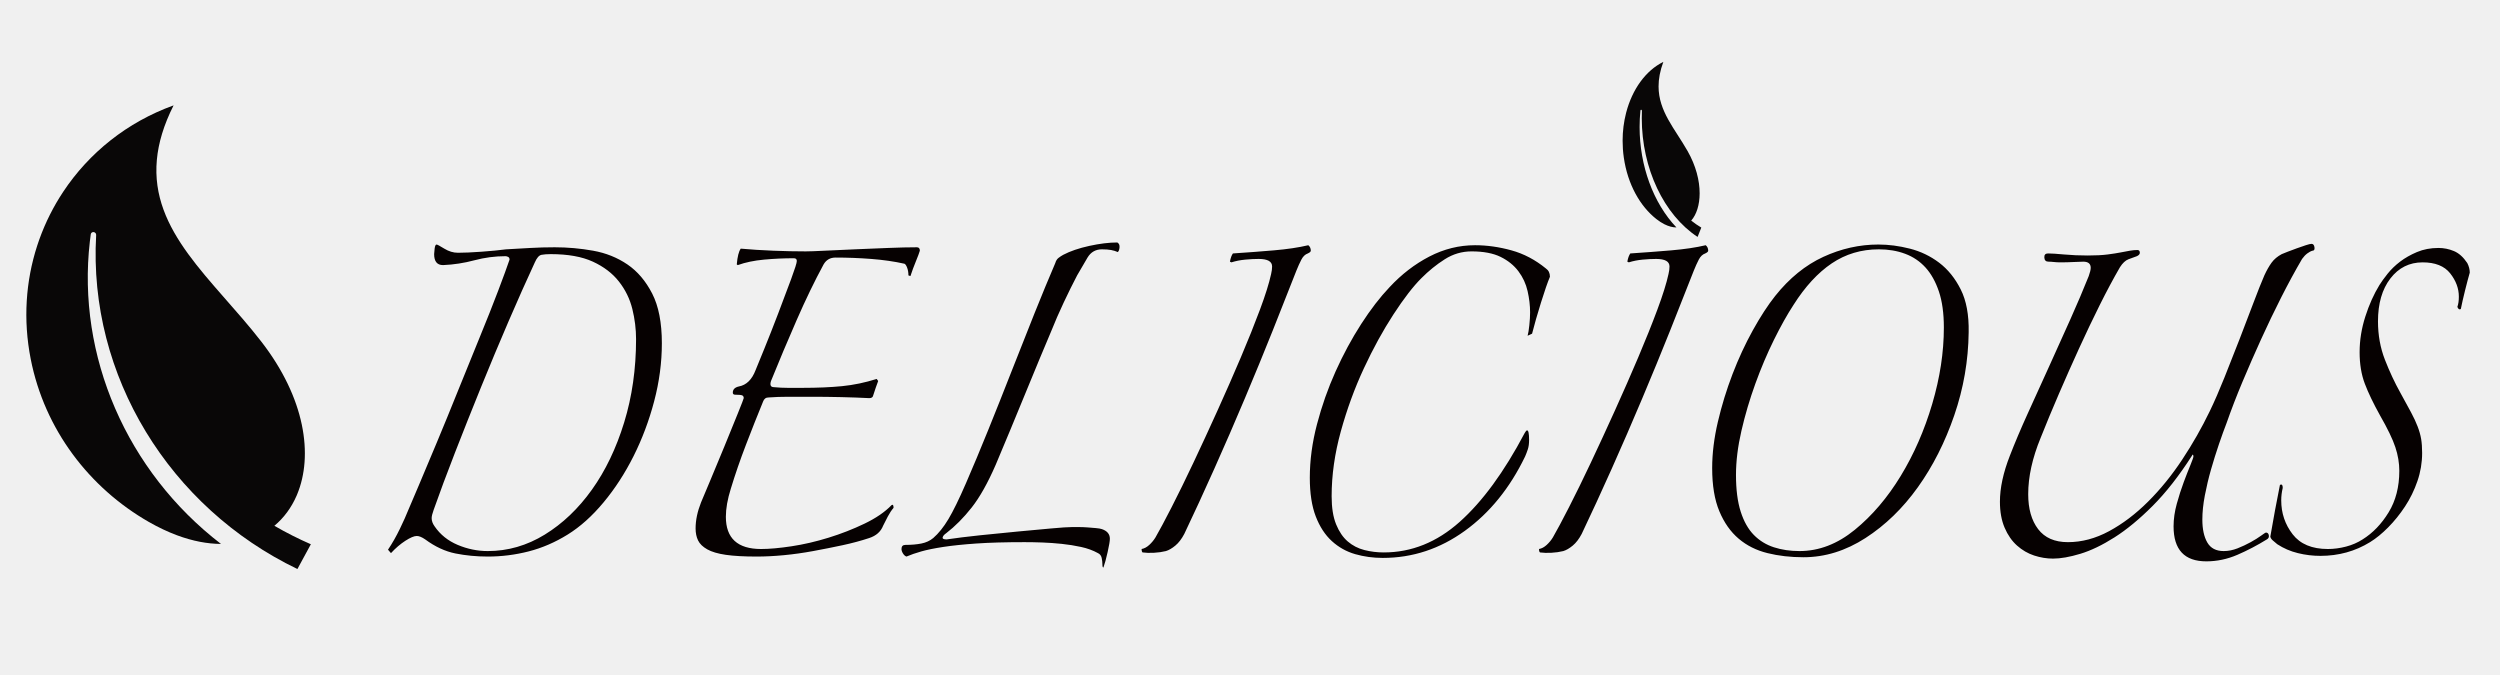
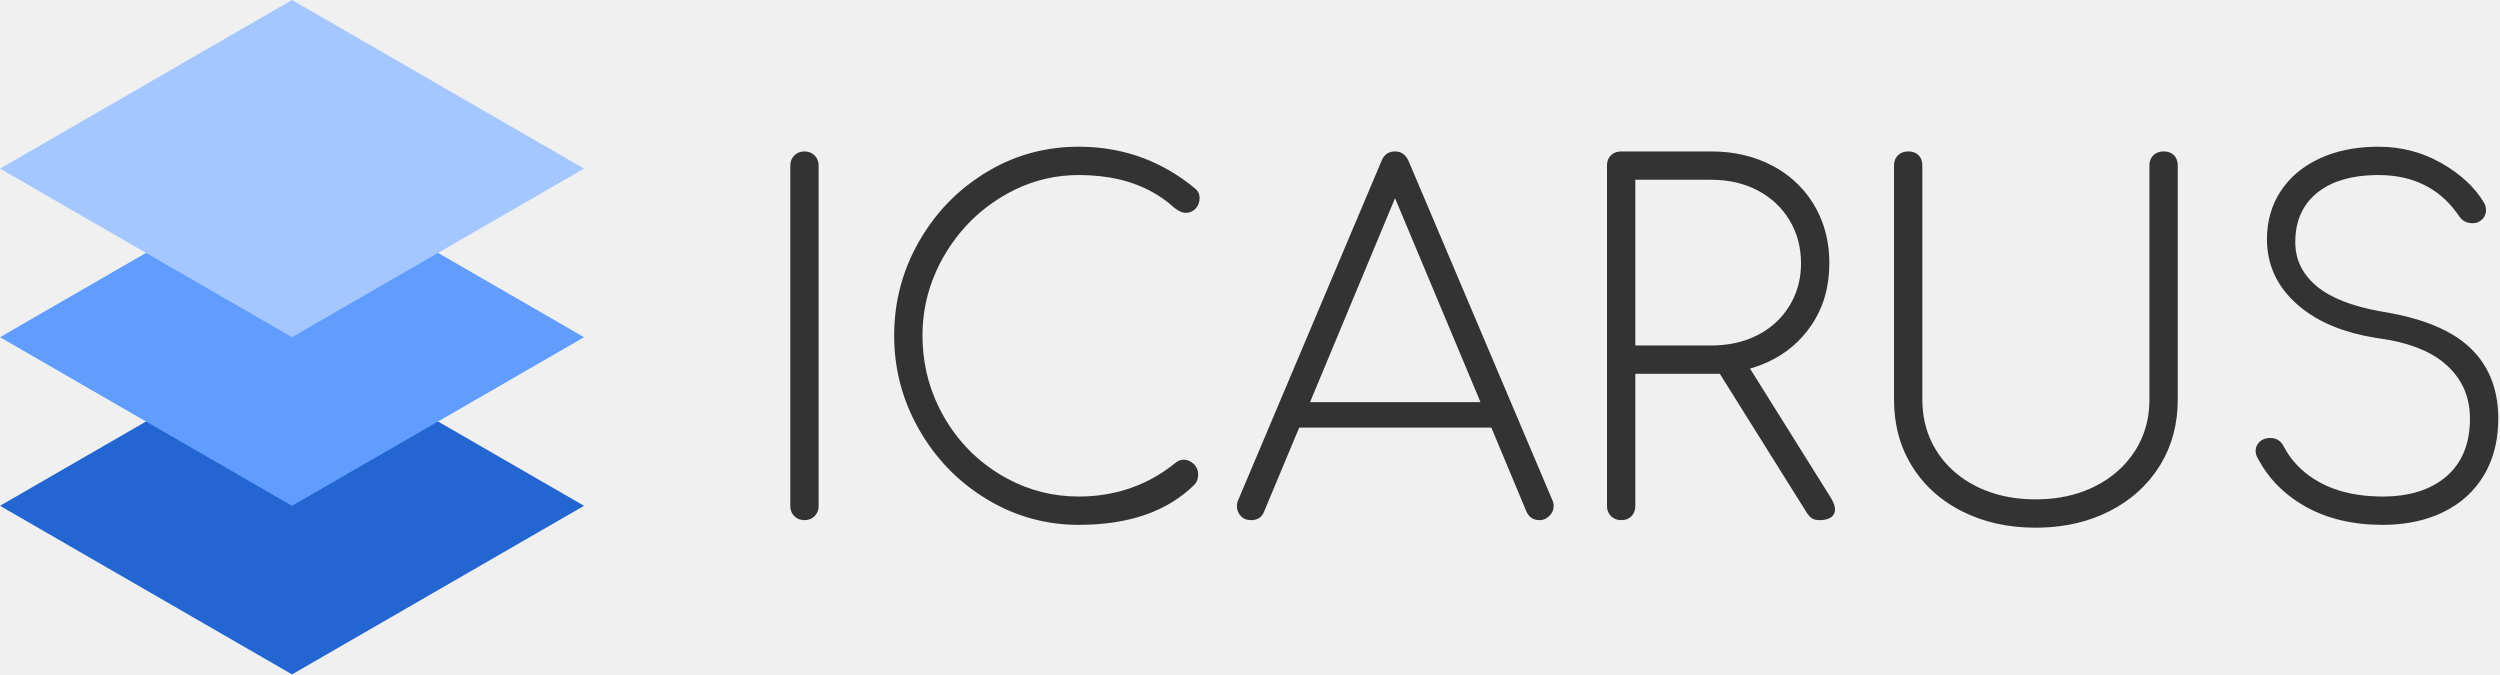
- <svg xmlns="http://www.w3.org/2000/svg" xmlns:xlink="http://www.w3.org/1999/xlink" width="949px" height="256px" viewBox="0 0 949 256" version="1.1">
-   <defs>
-     <path d="M13.957,32.857 C10.266,38.433 7.24,44.452 4.96,50.799 L4.96,50.799 L4.809,51.223 L4.723,51.467 C4.506,52.089 4.295,52.712 4.093,53.34 L4.093,53.34 C-0.218,66.666 -1.278,81.323 1.654,96.265 L1.654,96.265 C6.931,123.13 23.968,145.215 46.453,158.104 L46.453,158.104 C50.097,160.192 53.639,161.859 57.062,163.142 L57.062,163.142 L57.189,163.191 C63.164,165.415 68.763,166.453 73.881,166.475 L73.881,166.475 C38.096,138.945 19.124,95.085 24.103,51.714 L24.103,51.714 C24.208,50.785 24.326,49.857 24.455,48.931 L24.455,48.931 C24.524,48.404 25.003,48.036 25.551,48.096 L25.551,48.096 C26.106,48.157 26.529,48.649 26.503,49.196 L26.503,49.196 C23.434,102.599 54.391,152.656 102.899,176 L102.899,176 L107.71,167.135 L108,166.602 C103.247,164.524 98.631,162.187 94.151,159.591 L94.151,159.591 C94.151,159.589 94.151,159.589 94.153,159.589 L94.153,159.589 C97.753,156.591 100.607,152.719 102.581,148.179 L102.581,148.179 C102.603,148.125 102.626,148.073 102.648,148.021 L102.648,148.021 C102.674,147.96 102.701,147.898 102.725,147.837 L102.725,147.837 C102.733,147.821 102.741,147.803 102.747,147.786 L102.747,147.786 C102.757,147.765 102.765,147.744 102.774,147.723 L102.774,147.723 C108.963,132.9 105.899,111.178 89.14,89.603 L89.14,89.603 C70.761,65.942 47.006,47.964 49.545,20.616 L49.545,20.616 C50.13,14.304 52.117,7.495 55.893,0 L55.893,0 C38.259,6.355 23.765,18.04 13.957,32.857 L13.957,32.857 Z" id="path-1" />
-     <path d="M266.49,1.345 C262.535,2.213 259.239,3.34 256.603,4.727 L256.603,4.727 C255.974,5.076 255.377,5.466 254.812,5.9 L254.812,5.9 C254.248,6.334 253.84,6.986 253.589,7.852 L253.589,7.852 C251.203,13.408 248.567,19.783 245.678,26.986 L245.678,26.986 C242.79,34.188 239.872,41.563 236.921,49.113 L236.921,49.113 C233.971,56.662 231.02,64.08 228.069,71.37 L228.069,71.37 C225.12,78.657 222.325,85.339 219.689,91.414 L219.689,91.414 C217.052,97.489 214.824,102.044 213.003,105.08 L213.003,105.08 C211.182,108.117 209.269,110.501 207.259,112.238 L207.259,112.238 C206.004,113.279 204.496,113.973 202.739,114.322 L202.739,114.322 C200.982,114.669 198.972,114.843 196.712,114.843 L196.712,114.843 C195.708,114.843 195.207,115.363 195.207,116.404 L195.207,116.404 C195.207,116.925 195.393,117.488 195.771,118.096 L195.771,118.096 C196.148,118.703 196.587,119.094 197.089,119.269 L197.089,119.269 C198.721,118.573 200.605,117.922 202.739,117.315 L202.739,117.315 C204.874,116.708 207.636,116.144 211.026,115.623 L211.026,115.623 C214.416,115.101 218.589,114.669 223.549,114.322 L223.549,114.322 C228.508,113.973 234.63,113.801 241.912,113.801 L241.912,113.801 C244.046,113.801 246.306,113.843 248.692,113.93 L248.692,113.93 C251.077,114.018 253.526,114.192 256.037,114.452 L256.037,114.452 C258.548,114.712 260.996,115.101 263.382,115.623 L263.382,115.623 C265.766,116.144 267.902,116.925 269.785,117.964 L269.785,117.964 C270.537,118.313 271.008,118.92 271.197,119.786 L271.197,119.786 C271.385,120.655 271.481,121.523 271.481,122.392 L271.481,122.392 C271.481,123.086 271.606,123.433 271.855,123.433 L271.855,123.433 C272.36,122.043 272.893,120.091 273.458,117.577 L273.458,117.577 C274.023,115.059 274.305,113.366 274.305,112.5 L274.305,112.5 C274.305,110.765 273.301,109.548 271.291,108.856 L271.291,108.856 C270.789,108.681 270.036,108.551 269.032,108.464 L269.032,108.464 C268.027,108.379 266.961,108.292 265.829,108.204 L265.829,108.204 C264.7,108.117 263.57,108.074 262.439,108.074 L262.439,108.074 L259.991,108.074 C258.485,108.074 255.848,108.247 252.081,108.594 L252.081,108.594 L239.369,109.765 C234.661,110.201 229.858,110.678 224.962,111.199 L224.962,111.199 C220.066,111.719 215.859,112.238 212.344,112.76 L212.344,112.76 C211.214,112.76 210.712,112.5 210.837,111.978 L210.837,111.978 C210.963,111.457 211.402,110.936 212.156,110.418 L212.156,110.418 C215.545,107.813 218.778,104.558 221.854,100.654 L221.854,100.654 C224.929,96.75 227.974,91.328 230.988,84.385 L230.988,84.385 C232.746,80.221 234.598,75.796 236.544,71.109 L236.544,71.109 C238.491,66.424 240.405,61.781 242.288,57.181 L242.288,57.181 C244.172,52.583 245.961,48.245 247.655,44.167 L247.655,44.167 C249.351,40.088 250.826,36.574 252.081,33.624 L252.081,33.624 C253.463,30.154 255.032,26.552 256.789,22.821 L256.789,22.821 C258.548,19.089 260.243,15.664 261.876,12.539 L261.876,12.539 C263.256,10.108 264.574,7.852 265.829,5.77 L265.829,5.77 C267.086,3.688 268.906,2.646 271.291,2.646 L271.291,2.646 C272.673,2.646 273.834,2.735 274.776,2.905 L274.776,2.905 C275.717,3.08 276.564,3.34 277.318,3.688 L277.318,3.688 C277.695,3.34 277.915,2.735 277.978,1.866 L277.978,1.866 C278.04,0.998 277.758,0.391 277.13,0.044 L277.13,0.044 C273.991,0.044 270.444,0.478 266.49,1.345 L266.49,1.345 Z M728.278,1.085 C727.211,1.432 726.08,1.822 724.887,2.256 L724.887,2.256 C723.695,2.688 722.532,3.122 721.403,3.557 L721.403,3.557 C720.273,3.991 719.52,4.295 719.144,4.468 L719.144,4.468 C717.512,5.336 716.223,6.422 715.282,7.722 L715.282,7.722 C714.341,9.023 713.432,10.63 712.551,12.539 L712.551,12.539 C711.422,15.143 710.041,18.612 708.409,22.951 L708.409,22.951 C706.776,27.289 705.019,31.889 703.136,36.748 L703.136,36.748 C701.252,41.608 699.338,46.466 697.39,51.325 L697.39,51.325 C695.445,56.185 693.594,60.436 691.835,64.08 L691.835,64.08 C688.821,70.328 685.338,76.447 681.382,82.433 L681.382,82.433 C677.428,88.421 673.096,93.755 668.388,98.442 L668.388,98.442 C663.679,103.128 658.751,106.859 653.604,109.635 L653.604,109.635 C648.456,112.413 643.246,113.801 637.973,113.801 L637.973,113.801 C632.951,113.801 629.184,112.153 626.673,108.856 L626.673,108.856 C624.161,105.557 622.906,101.133 622.906,95.579 L622.906,95.579 C622.906,88.985 624.475,81.869 627.615,74.232 L627.615,74.232 C629.749,68.852 632.072,63.256 634.583,57.443 L634.583,57.443 C637.094,51.629 639.636,45.903 642.211,40.261 L642.211,40.261 C644.785,34.622 647.39,29.155 650.027,23.862 L650.027,23.862 C652.662,18.57 655.235,13.753 657.747,9.415 L657.747,9.415 C658.751,7.852 659.82,6.856 660.949,6.422 L660.949,6.422 C662.079,5.987 663.148,5.596 664.152,5.249 L664.152,5.249 C664.903,4.902 665.281,4.468 665.281,3.948 L665.281,3.948 C665.281,3.254 664.967,2.905 664.338,2.905 L664.338,2.905 C663.46,2.905 662.519,2.993 661.514,3.167 L661.514,3.167 C660.51,3.34 659.349,3.557 658.03,3.818 L658.03,3.818 C656.712,4.078 655.049,4.34 653.039,4.599 L653.039,4.599 C651.03,4.859 648.519,4.989 645.507,4.989 L645.507,4.989 C642.367,4.989 639.385,4.859 636.56,4.599 L636.56,4.599 C633.735,4.34 631.695,4.208 630.439,4.208 L630.439,4.208 C629.435,4.208 628.964,4.727 629.027,5.77 L629.027,5.77 C629.089,6.811 629.623,7.331 630.627,7.331 L630.627,7.331 C631.256,7.331 631.947,7.375 632.7,7.463 L632.7,7.463 C633.452,7.548 634.269,7.592 635.147,7.592 L635.147,7.592 C636.906,7.592 638.569,7.548 640.138,7.463 L640.138,7.463 C641.708,7.375 642.932,7.331 643.811,7.331 L643.811,7.331 C645.695,7.331 646.636,8.114 646.636,9.674 L646.636,9.674 C646.636,10.368 646.385,11.409 645.883,12.799 L645.883,12.799 C643.874,17.831 641.551,23.298 638.914,29.198 L638.914,29.198 C636.279,35.101 633.578,41.086 630.817,47.16 L630.817,47.16 C628.054,53.235 625.356,59.178 622.718,64.993 L622.718,64.993 C620.081,70.804 617.821,76.141 615.939,81.001 L615.939,81.001 C613.427,87.422 612.172,93.236 612.172,98.442 L612.172,98.442 C612.172,102.261 612.766,105.557 613.961,108.334 L613.961,108.334 C615.153,111.112 616.723,113.366 618.669,115.101 L618.669,115.101 C620.616,116.838 622.781,118.096 625.166,118.877 L625.166,118.877 C627.552,119.658 629.937,120.048 632.323,120.048 L632.323,120.048 C635.21,120.048 638.663,119.441 642.681,118.226 L642.681,118.226 C646.699,117.012 651.03,114.929 655.676,111.978 L655.676,111.978 C660.32,109.028 665.154,105.037 670.178,100.005 L670.178,100.005 C675.2,94.971 680.159,88.638 685.055,81.001 L685.055,81.001 C685.181,80.655 685.307,80.526 685.432,80.611 L685.432,80.611 C685.558,80.698 685.62,80.913 685.62,81.26 L685.62,81.26 C685.62,81.609 685.244,82.693 684.491,84.517 L684.491,84.517 C683.736,86.337 682.889,88.508 681.947,91.024 L681.947,91.024 C681.006,93.54 680.128,96.273 679.312,99.224 L679.312,99.224 C678.496,102.172 678.087,105.037 678.087,107.813 L678.087,107.813 C678.087,116.664 682.23,121.089 690.517,121.089 L690.517,121.089 C694.535,121.089 698.459,120.265 702.289,118.618 L702.289,118.618 C706.117,116.968 709.853,115.016 713.492,112.76 L713.492,112.76 C714.122,112.413 714.373,111.891 714.247,111.199 L714.247,111.199 C714.122,110.501 713.746,110.156 713.117,110.156 L713.117,110.156 C712.992,110.156 712.394,110.548 711.328,111.327 L711.328,111.327 C710.26,112.108 708.942,112.934 707.372,113.801 L707.372,113.801 C705.804,114.669 704.14,115.448 702.381,116.144 L702.381,116.144 C700.625,116.838 698.867,117.185 697.108,117.185 L697.108,117.185 C694.222,117.185 692.149,116.1 690.894,113.93 L690.894,113.93 C689.639,111.761 689.011,108.856 689.011,105.21 L689.011,105.21 C689.011,102.436 689.325,99.396 689.952,96.099 L689.952,96.099 C690.58,92.802 691.364,89.504 692.306,86.207 L692.306,86.207 C693.247,82.912 694.253,79.7 695.32,76.575 L695.32,76.575 C696.387,73.452 697.361,70.762 698.239,68.505 L698.239,68.505 C699.997,63.473 702.005,58.267 704.265,52.888 L704.265,52.888 C706.524,47.508 708.879,42.127 711.328,36.748 L711.328,36.748 C713.776,31.367 716.318,26.075 718.955,20.869 L718.955,20.869 C721.591,15.664 724.228,10.804 726.866,6.292 L726.866,6.292 C727.494,5.423 728.152,4.727 728.842,4.208 L728.842,4.208 C729.534,3.688 730.192,3.34 730.819,3.167 L730.819,3.167 C731.447,3.167 731.7,2.735 731.574,1.866 L731.574,1.866 C731.447,0.998 731.072,0.564 730.445,0.564 L730.445,0.564 C730.067,0.564 729.344,0.736 728.278,1.085 L728.278,1.085 Z M545.126,5.509 C538.345,8.633 532.256,13.578 526.857,20.347 L526.857,20.347 C524.095,23.819 521.271,28.157 518.383,33.364 L518.383,33.364 C515.494,38.57 512.921,44.122 510.662,50.024 L510.662,50.024 C508.401,55.925 506.548,61.955 505.105,68.116 L505.105,68.116 C503.661,74.276 502.94,80.134 502.94,85.686 L502.94,85.686 C502.94,92.282 503.849,97.748 505.671,102.085 L505.671,102.085 C507.49,106.427 509.939,109.897 513.015,112.5 L513.015,112.5 C516.09,115.101 519.732,116.925 523.938,117.964 L523.938,117.964 C528.145,119.007 532.696,119.529 537.592,119.529 L537.592,119.529 C545.753,119.529 553.602,117.098 561.133,112.238 L561.133,112.238 C568.668,107.379 575.29,100.959 581.003,92.976 L581.003,92.976 C586.715,84.992 591.329,75.883 594.845,65.642 L594.845,65.642 C598.361,55.404 600.181,44.903 600.306,34.145 L600.306,34.145 C600.432,27.55 599.428,22.125 597.292,17.874 L597.292,17.874 C595.159,13.623 592.429,10.238 589.101,7.722 L589.101,7.722 C585.774,5.206 582.069,3.427 577.99,2.386 L577.99,2.386 C573.909,1.345 569.923,0.823 566.031,0.823 L566.031,0.823 C558.873,0.823 551.906,2.386 545.126,5.509 L545.126,5.509 Z M526.387,115.753 C523.436,114.799 520.894,113.237 518.759,111.067 L518.759,111.067 C516.625,108.898 514.961,105.948 513.768,102.217 L513.768,102.217 C512.575,98.485 511.98,93.843 511.98,88.291 L511.98,88.291 C511.98,83.082 512.669,77.486 514.051,71.5 L514.051,71.5 C515.433,65.513 517.189,59.567 519.324,53.669 L519.324,53.669 C521.459,47.768 523.812,42.215 526.387,37.008 L526.387,37.008 C528.96,31.801 531.441,27.376 533.825,23.732 L533.825,23.732 C538.22,16.79 543.054,11.541 548.327,7.982 L548.327,7.982 C553.602,4.425 559.565,2.646 566.218,2.646 L566.218,2.646 C569.86,2.646 573.186,3.21 576.2,4.34 L576.2,4.34 C579.214,5.466 581.787,7.201 583.922,9.544 L583.922,9.544 C586.056,11.888 587.752,14.925 589.007,18.655 L589.007,18.655 C590.262,22.386 590.889,26.942 590.889,32.323 L590.889,32.323 C590.889,41.695 589.415,51.368 586.466,61.347 L586.466,61.347 C583.514,71.326 579.527,80.436 574.505,88.681 L574.505,88.681 C569.483,96.925 563.677,103.736 557.084,109.115 L557.084,109.115 C550.493,114.495 543.493,117.185 536.086,117.185 L536.086,117.185 C532.569,117.185 529.337,116.708 526.387,115.753 L526.387,115.753 Z M17.987,2.386 C17.859,3.427 17.798,4.123 17.798,4.468 L17.798,4.468 C17.798,7.245 18.928,8.633 21.187,8.633 L21.187,8.633 C25.205,8.461 29.16,7.852 33.053,6.811 L33.053,6.811 C36.945,5.77 40.899,5.249 44.917,5.249 L44.917,5.249 C45.168,5.249 45.482,5.336 45.86,5.509 L45.86,5.509 C46.235,5.683 46.423,6.03 46.423,6.551 L46.423,6.551 C45.545,9.153 44.101,13.103 42.093,18.395 L42.093,18.395 C40.084,23.689 37.761,29.545 35.124,35.967 L35.124,35.967 C32.488,42.387 29.757,49.113 26.931,56.142 L26.931,56.142 C24.106,63.169 21.407,69.764 18.834,75.926 L18.834,75.926 C16.26,82.086 14,87.465 12.053,92.065 L12.053,92.065 C10.107,96.663 8.758,99.83 8.005,101.565 L8.005,101.565 C7.251,103.475 6.184,105.861 4.803,108.726 L4.803,108.726 C3.422,111.587 1.915,114.235 0.283,116.664 L0.283,116.664 L1.413,117.964 C3.17,116.057 4.992,114.495 6.876,113.279 L6.876,113.279 C8.758,112.066 10.201,111.457 11.206,111.457 L11.206,111.457 C12.084,111.457 13.151,111.891 14.407,112.76 L14.407,112.76 C18.173,115.535 22.003,117.315 25.895,118.096 L25.895,118.096 C29.788,118.877 33.868,119.269 38.138,119.269 L38.138,119.269 C43.411,119.269 48.59,118.618 53.674,117.315 L53.674,117.315 C58.759,116.012 63.687,113.888 68.458,110.936 L68.458,110.936 C73.229,107.987 77.781,103.909 82.112,98.702 L82.112,98.702 C86.445,93.497 90.241,87.64 93.506,81.13 L93.506,81.13 C96.771,74.623 99.377,67.683 101.322,60.306 L101.322,60.306 C103.268,52.93 104.242,45.597 104.242,38.309 L104.242,38.309 C104.242,30.501 103.017,24.21 100.57,19.438 L100.57,19.438 C98.12,14.664 94.982,10.977 91.153,8.374 L91.153,8.374 C87.323,5.77 82.991,4.035 78.158,3.167 L78.158,3.167 C73.324,2.3 68.458,1.866 63.562,1.866 L63.562,1.866 C60.422,1.866 57.347,1.952 54.334,2.124 L54.334,2.124 C51.321,2.3 48.245,2.471 45.105,2.646 L45.105,2.646 C42.47,2.993 39.33,3.297 35.689,3.557 L35.689,3.557 C32.049,3.818 29.097,3.948 26.836,3.948 L26.836,3.948 C25.08,3.948 23.354,3.427 21.658,2.386 L21.658,2.386 C19.963,1.345 18.991,0.823 18.74,0.823 L18.74,0.823 C18.363,0.823 18.112,1.345 17.987,2.386 L17.987,2.386 Z M26.743,114.843 C23.04,113.279 20.12,110.936 17.987,107.813 L17.987,107.813 C17.232,106.772 16.857,105.731 16.857,104.69 L16.857,104.69 C16.857,103.996 17.108,102.953 17.61,101.565 L17.61,101.565 C19.869,95.145 22.569,87.899 25.708,79.83 L25.708,79.83 C28.846,71.76 32.141,63.473 35.595,54.969 L35.595,54.969 C39.048,46.466 42.532,38.136 46.046,29.979 L46.046,29.979 C49.562,21.824 52.89,14.361 56.028,7.592 L56.028,7.592 C56.783,5.857 57.63,4.902 58.572,4.727 L58.572,4.727 C59.513,4.557 60.675,4.468 62.055,4.468 L62.055,4.468 C68.584,4.468 73.92,5.423 78.063,7.331 L78.063,7.331 C82.207,9.242 85.503,11.756 87.951,14.881 L87.951,14.881 C90.398,18.006 92.094,21.475 93.036,25.294 L93.036,25.294 C93.977,29.111 94.449,32.93 94.449,36.748 L94.449,36.748 C94.449,48.026 92.942,58.569 89.927,68.376 L89.927,68.376 C86.915,78.182 82.834,86.686 77.687,93.885 L77.687,93.885 C72.54,101.088 66.576,106.772 59.795,110.936 L59.795,110.936 C53.016,115.101 45.796,117.185 38.138,117.185 L38.138,117.185 C34.245,117.185 30.447,116.404 26.743,114.843 L26.743,114.843 Z M487.401,3.037 C482.316,3.471 477.137,3.861 471.864,4.208 L471.864,4.208 C471.362,4.902 470.986,5.943 470.734,7.331 L470.734,7.331 L471.299,7.592 C472.932,7.071 474.689,6.724 476.572,6.551 L476.572,6.551 C478.456,6.377 480.151,6.292 481.657,6.292 L481.657,6.292 C485.048,6.292 486.742,7.245 486.742,9.153 L486.742,9.153 C486.742,10.021 486.618,10.977 486.366,12.018 L486.366,12.018 C485.612,15.488 484.201,20 482.128,25.554 L482.128,25.554 C480.057,31.107 477.639,37.14 474.877,43.647 L474.877,43.647 C472.115,50.154 469.165,56.879 466.026,63.82 L466.026,63.82 C462.887,70.762 459.843,77.356 456.892,83.604 L456.892,83.604 C453.942,89.853 451.179,95.492 448.605,100.526 L448.605,100.526 C446.032,105.557 443.992,109.375 442.485,111.978 L442.485,111.978 C441.857,113.021 441.072,113.973 440.129,114.843 L440.129,114.843 C439.188,115.71 438.216,116.229 437.212,116.404 L437.212,116.404 C437.212,117.098 437.337,117.53 437.588,117.706 L437.588,117.706 C438.843,117.879 440.288,117.922 441.92,117.834 L441.92,117.834 C443.551,117.747 445.059,117.53 446.439,117.185 L446.439,117.185 C447.57,116.838 448.763,116.144 450.018,115.101 L450.018,115.101 C451.274,114.06 452.405,112.587 453.409,110.678 L453.409,110.678 C457.049,103.04 460.847,94.798 464.802,85.947 L464.802,85.947 C468.758,77.097 472.619,68.201 476.384,59.265 L476.384,59.265 C480.151,50.327 483.698,41.695 487.024,33.364 L487.024,33.364 C490.352,25.032 493.334,17.484 495.972,10.717 L495.972,10.717 C496.6,9.153 497.227,7.765 497.855,6.551 L497.855,6.551 C498.482,5.336 499.298,4.557 500.302,4.208 L500.302,4.208 C501.057,3.861 501.433,3.514 501.433,3.167 L501.433,3.167 C501.433,2.3 501.118,1.605 500.491,1.085 L500.491,1.085 C496.849,1.952 492.487,2.603 487.401,3.037 L487.401,3.037 Z M395.59,5.379 C390.065,8.244 385.044,12.105 380.523,16.965 L380.523,16.965 C376.882,20.781 373.273,25.467 369.694,31.022 L369.694,31.022 C366.116,36.574 362.884,42.562 359.995,48.982 L359.995,48.982 C357.109,55.404 354.754,62.085 352.934,69.027 L352.934,69.027 C351.112,75.968 350.203,82.735 350.203,89.332 L350.203,89.332 C350.203,95.232 350.955,100.135 352.464,104.039 L352.464,104.039 C353.969,107.945 356.009,111.067 358.583,113.409 L358.583,113.409 C361.157,115.753 364.108,117.4 367.434,118.356 L367.434,118.356 C370.762,119.31 374.247,119.786 377.887,119.786 L377.887,119.786 C389.187,119.786 399.576,116.361 409.056,109.505 L409.056,109.505 C418.535,102.651 426.163,93.236 431.938,81.26 L431.938,81.26 C432.314,80.392 432.66,79.483 432.974,78.527 L432.974,78.527 C433.288,77.573 433.445,76.403 433.445,75.013 L433.445,75.013 C433.445,72.584 433.194,71.37 432.691,71.37 L432.691,71.37 C432.44,71.37 432.127,71.717 431.75,72.409 L431.75,72.409 C423.965,87.163 415.742,98.398 407.079,106.122 L407.079,106.122 C398.415,113.843 388.81,117.706 378.264,117.706 L378.264,117.706 C375.752,117.706 373.305,117.4 370.919,116.795 L370.919,116.795 C368.534,116.187 366.43,115.101 364.61,113.541 L364.61,113.541 C362.79,111.978 361.314,109.809 360.185,107.033 L360.185,107.033 C359.054,104.256 358.49,100.699 358.49,96.361 L358.49,96.361 C358.49,88.376 359.65,80.177 361.973,71.76 L361.973,71.76 C364.296,63.342 367.216,55.359 370.73,47.811 L370.73,47.811 C374.247,40.261 377.981,33.449 381.937,27.376 L381.937,27.376 C385.891,21.303 389.438,16.703 392.577,13.578 L392.577,13.578 C395.339,10.804 398.29,8.416 401.429,6.422 L401.429,6.422 C404.567,4.425 407.957,3.427 411.598,3.427 L411.598,3.427 C416.119,3.427 419.792,4.123 422.616,5.509 L422.616,5.509 C425.441,6.898 427.7,8.721 429.395,10.977 L429.395,10.977 C431.091,13.231 432.253,15.749 432.88,18.525 L432.88,18.525 C433.509,21.303 433.823,23.993 433.823,26.595 L433.823,26.595 C433.823,27.985 433.726,29.59 433.539,31.412 L433.539,31.412 C433.351,33.232 433.131,34.579 432.88,35.446 L432.88,35.446 L434.574,34.666 C435.454,31.195 436.584,27.246 437.965,22.821 L437.965,22.821 C439.345,18.395 440.476,15.143 441.355,13.059 L441.355,13.059 C441.355,11.671 440.853,10.63 439.849,9.934 L439.849,9.934 C435.83,6.637 431.467,4.34 426.759,3.037 L426.759,3.037 C422.051,1.735 417.437,1.085 412.917,1.085 L412.917,1.085 C406.89,1.085 401.115,2.516 395.59,5.379 L395.59,5.379 Z M336.548,3.037 C331.464,3.471 326.284,3.861 321.011,4.208 L321.011,4.208 C320.509,4.902 320.133,5.943 319.88,7.331 L319.88,7.331 L320.446,7.592 C322.078,7.071 323.835,6.724 325.719,6.551 L325.719,6.551 C327.602,6.377 329.298,6.292 330.804,6.292 L330.804,6.292 C334.195,6.292 335.889,7.245 335.889,9.153 L335.889,9.153 C335.889,10.021 335.764,10.977 335.513,12.018 L335.513,12.018 C334.76,15.488 333.348,20 331.275,25.554 L331.275,25.554 C329.204,31.107 326.787,37.14 324.025,43.647 L324.025,43.647 C321.262,50.154 318.311,56.879 315.173,63.82 L315.173,63.82 C312.034,70.762 308.989,77.356 306.039,83.604 L306.039,83.604 C303.088,89.853 300.325,95.492 297.752,100.526 L297.752,100.526 C295.179,105.557 293.138,109.375 291.632,111.978 L291.632,111.978 C291.004,113.021 290.218,113.973 289.276,114.843 L289.276,114.843 C288.335,115.71 287.363,116.229 286.357,116.404 L286.357,116.404 C286.357,117.098 286.484,117.53 286.735,117.706 L286.735,117.706 C287.99,117.879 289.434,117.922 291.067,117.834 L291.067,117.834 C292.698,117.747 294.205,117.53 295.585,117.185 L295.585,117.185 C296.717,116.838 297.909,116.144 299.166,115.101 L299.166,115.101 C300.419,114.06 301.551,112.587 302.554,110.678 L302.554,110.678 C306.196,103.04 309.994,94.798 313.948,85.947 L313.948,85.947 C317.904,77.097 321.764,68.201 325.531,59.265 L325.531,59.265 C329.298,50.327 332.844,41.695 336.172,33.364 L336.172,33.364 C339.5,25.032 342.481,17.484 345.118,10.717 L345.118,10.717 C345.746,9.153 346.373,7.765 347.001,6.551 L347.001,6.551 C347.628,5.336 348.445,4.557 349.449,4.208 L349.449,4.208 C350.203,3.861 350.579,3.514 350.579,3.167 L350.579,3.167 C350.579,2.3 350.265,1.605 349.637,1.085 L349.637,1.085 C345.996,1.952 341.633,2.603 336.548,3.037 L336.548,3.037 Z M190.122,2.124 C185.853,2.3 181.615,2.471 177.409,2.646 L177.409,2.646 C173.203,2.822 169.404,2.993 166.015,3.167 L166.015,3.167 C162.624,3.34 160.239,3.427 158.857,3.427 L158.857,3.427 C154.965,3.427 150.855,3.34 146.521,3.167 L146.521,3.167 C142.191,2.993 138.079,2.735 134.186,2.386 L134.186,2.386 C133.433,3.427 132.931,5.423 132.679,8.374 L132.679,8.374 L133.057,8.633 C135.944,7.592 139.271,6.898 143.039,6.551 L143.039,6.551 C146.804,6.204 150.571,6.03 154.338,6.03 L154.338,6.03 C155.091,6.03 155.468,6.377 155.468,7.071 L155.468,7.071 C155.468,7.765 154.745,10.066 153.302,13.97 L153.302,13.97 C151.857,17.874 150.226,22.214 148.405,26.986 L148.405,26.986 C146.584,31.759 144.827,36.227 143.132,40.392 L143.132,40.392 C141.437,44.556 140.339,47.247 139.836,48.46 L139.836,48.46 C138.455,52.105 136.32,54.19 133.433,54.71 L133.433,54.71 C131.926,55.057 131.173,55.838 131.173,57.051 L131.173,57.051 C131.173,57.573 131.487,57.832 132.114,57.832 L132.114,57.832 C133.496,57.832 134.375,57.92 134.751,58.094 L134.751,58.094 C135.128,58.267 135.317,58.614 135.317,59.133 L135.317,59.133 C135.317,59.309 134.563,61.26 133.057,64.993 L133.057,64.993 C131.549,68.723 129.855,72.888 127.972,77.486 L127.972,77.486 C126.087,82.086 124.268,86.469 122.511,90.633 L122.511,90.633 C120.752,94.798 119.623,97.489 119.12,98.702 L119.12,98.702 C117.738,102.172 117.048,105.471 117.048,108.594 L117.048,108.594 C117.048,110.331 117.362,111.849 117.989,113.149 L117.989,113.149 C118.618,114.452 119.78,115.578 121.474,116.534 L121.474,116.534 C123.17,117.488 125.523,118.183 128.537,118.618 L128.537,118.618 C131.549,119.052 135.441,119.269 140.212,119.269 L140.212,119.269 C143.477,119.269 146.929,119.094 150.571,118.747 L150.571,118.747 C154.212,118.4 157.916,117.879 161.683,117.185 L161.683,117.185 C165.449,116.491 169.153,115.753 172.795,114.973 L172.795,114.973 C176.434,114.192 179.825,113.279 182.964,112.238 L182.964,112.238 C185.602,111.37 187.358,109.809 188.237,107.553 L188.237,107.553 C188.739,106.512 189.335,105.339 190.026,104.039 L190.026,104.039 C190.716,102.736 191.439,101.652 192.192,100.784 L192.192,100.784 C192.192,99.745 191.942,99.396 191.439,99.745 L191.439,99.745 C188.928,102.348 185.507,104.69 181.176,106.772 L181.176,106.772 C176.843,108.856 172.292,110.635 167.521,112.108 L167.521,112.108 C162.75,113.583 158.073,114.669 153.49,115.363 L153.49,115.363 C148.908,116.057 145.047,116.404 141.907,116.404 L141.907,116.404 C132.994,116.404 128.537,112.325 128.537,104.17 L128.537,104.17 C128.537,101.046 129.165,97.489 130.419,93.497 L130.419,93.497 C132.053,88.116 133.967,82.563 136.164,76.835 L136.164,76.835 C138.362,71.109 140.526,65.642 142.662,60.436 L142.662,60.436 C143.039,59.395 143.728,58.875 144.733,58.875 L144.733,58.875 C147.119,58.701 149.63,58.614 152.267,58.614 L152.267,58.614 L160.741,58.614 C164.633,58.614 168.495,58.656 172.324,58.745 L172.324,58.745 C176.154,58.833 179.699,58.963 182.964,59.133 L182.964,59.133 C183.843,59.133 184.345,58.788 184.47,58.094 L184.47,58.094 C184.721,57.226 185.035,56.272 185.413,55.229 L185.413,55.229 L186.354,52.626 L185.788,51.847 C181.395,53.235 177.032,54.146 172.7,54.58 L172.7,54.58 C168.369,55.012 163.315,55.229 157.538,55.229 L157.538,55.229 L152.077,55.229 C150.32,55.229 148.562,55.142 146.804,54.969 L146.804,54.969 C145.549,54.969 145.172,54.19 145.674,52.626 L145.674,52.626 C148.688,45.165 151.92,37.487 155.373,29.59 L155.373,29.59 C158.827,21.693 162.248,14.621 165.637,8.374 L165.637,8.374 C166.641,6.637 168.149,5.77 170.159,5.77 L170.159,5.77 C174.677,5.77 179.198,5.943 183.717,6.292 L183.717,6.292 C188.237,6.639 192.443,7.245 196.336,8.114 L196.336,8.114 C196.712,8.286 197.057,8.808 197.371,9.674 L197.371,9.674 C197.685,10.543 197.842,11.496 197.842,12.539 L197.842,12.539 L198.597,12.799 C199.223,10.888 199.915,9.023 200.668,7.201 L200.668,7.201 C201.42,5.379 201.923,4.035 202.174,3.167 L202.174,3.167 C202.174,2.3 201.797,1.866 201.044,1.866 L201.044,1.866 C198.031,1.866 194.389,1.952 190.122,2.124 L190.122,2.124 Z M770.465,3.688 C768.016,4.727 765.881,5.943 764.062,7.331 L764.062,7.331 C762.24,8.721 760.672,10.238 759.352,11.888 L759.352,11.888 C758.034,13.536 756.999,14.968 756.245,16.182 L756.245,16.182 C754.112,19.653 752.322,23.646 750.878,28.157 L750.878,28.157 C749.433,32.668 748.711,37.182 748.711,41.695 L748.711,41.695 C748.711,46.206 749.37,50.197 750.69,53.669 L750.69,53.669 C752.008,57.139 753.922,61.132 756.433,65.642 L756.433,65.642 C759.32,70.675 761.267,74.71 762.271,77.748 L762.271,77.748 C763.276,80.783 763.778,83.778 763.778,86.729 L763.778,86.729 C763.778,92.802 762.428,98.051 759.73,102.476 L759.73,102.476 C757.03,106.902 753.734,110.331 749.841,112.76 L749.841,112.76 C747.959,113.973 745.856,114.886 743.532,115.493 L743.532,115.493 C741.21,116.1 738.918,116.404 736.657,116.404 L736.657,116.404 C730.631,116.404 726.174,114.539 723.287,110.808 L723.287,110.808 C720.399,107.076 718.955,102.781 718.955,97.921 L718.955,97.921 C718.955,96.359 719.144,94.798 719.52,93.236 L719.52,93.236 C719.52,92.367 719.332,91.933 718.955,91.933 L718.955,91.933 C718.579,91.933 718.39,92.108 718.39,92.455 L718.39,92.455 C717.889,94.885 717.292,97.964 716.6,101.697 L716.6,101.697 C715.91,105.427 715.314,108.768 714.811,111.719 L714.811,111.719 C714.938,112.238 715.251,112.717 715.753,113.149 L715.753,113.149 C716.257,113.583 716.822,114.06 717.449,114.582 L717.449,114.582 C719.835,116.144 722.44,117.272 725.263,117.964 L725.263,117.964 C728.089,118.66 730.945,119.007 733.833,119.007 L733.833,119.007 C740.738,119.007 747.017,117.272 752.667,113.801 L752.667,113.801 C754.926,112.413 757.217,110.548 759.54,108.204 L759.54,108.204 C761.863,105.861 763.997,103.215 765.944,100.265 L765.944,100.265 C767.89,97.314 769.459,94.102 770.652,90.633 L770.652,90.633 C771.845,87.163 772.441,83.604 772.441,79.96 L772.441,79.96 C772.441,77.878 772.316,76.1 772.065,74.623 L772.065,74.623 C771.813,73.148 771.375,71.586 770.747,69.938 L770.747,69.938 C770.12,68.288 769.272,66.466 768.203,64.472 L768.203,64.472 C767.137,62.475 765.787,60.002 764.154,57.051 L764.154,57.051 C762.021,53.235 760.075,49.069 758.317,44.556 L758.317,44.556 C756.559,40.045 755.681,35.186 755.681,29.979 L755.681,29.979 C755.681,23.212 757.25,17.787 760.389,13.708 L760.389,13.708 C763.526,9.632 767.607,7.592 772.63,7.592 L772.63,7.592 C777.401,7.592 780.885,8.98 783.082,11.756 L783.082,11.756 C785.28,14.534 786.378,17.484 786.378,20.607 L786.378,20.607 C786.378,22.171 786.19,23.472 785.814,24.513 L785.814,24.513 C786.19,25.381 786.628,25.641 787.131,25.294 L787.131,25.294 C787.508,23.385 788.041,21.041 788.731,18.265 L788.731,18.265 C789.423,15.488 790.019,13.231 790.522,11.496 L790.522,11.496 C790.522,10.283 790.207,9.068 789.58,7.852 L789.58,7.852 C788.074,5.596 786.378,4.078 784.496,3.297 L784.496,3.297 C782.613,2.516 780.666,2.124 778.656,2.124 L778.656,2.124 C775.643,2.124 772.912,2.646 770.465,3.688 L770.465,3.688 Z" id="path-3" />
-     <path d="M2.314,19.668 L2.25,19.921 C1.404,23.223 0.949,26.752 0.944,30.397 L0.944,30.397 C0.941,32.513 1.088,34.665 1.4,36.833 L1.4,36.833 C2.86,46.977 7.573,55.314 13.79,60.178 L13.79,60.178 C14.798,60.967 15.779,61.598 16.724,62.082 L16.724,62.082 L16.76,62.099 C18.412,62.939 19.961,63.333 21.378,63.339 L21.378,63.339 C12.533,54.051 7.401,39.84 7.393,25.234 L7.393,25.234 C7.392,23.147 7.494,21.054 7.707,18.965 L7.707,18.965 C7.727,18.765 7.859,18.626 8.01,18.649 L8.01,18.649 C8.159,18.671 8.273,18.845 8.273,19.045 L8.273,19.045 C8.273,19.051 8.273,19.057 8.273,19.064 L8.273,19.064 C8.234,20.01 8.214,20.951 8.215,21.89 L8.215,21.89 C8.237,40.973 16.615,58.536 29.403,66.935 L29.403,66.935 L30.812,63.387 C29.499,62.604 28.221,61.721 26.983,60.741 L26.983,60.741 C29.008,58.439 30.177,54.771 30.183,50.399 L30.183,50.399 C30.193,45.596 28.798,39.943 25.596,34.319 L25.596,34.319 C20.77,25.836 14.602,19.288 14.594,9.81 L14.594,9.81 C14.591,7.001 15.129,3.938 16.402,0.489 L16.402,0.489 C9.689,3.792 4.621,10.906 2.314,19.668 L2.314,19.668 Z" id="path-5" />
-   </defs>
-   <g id="Page-1" stroke="none" stroke-width="1" fill="none" fill-rule="evenodd">
-     <g id="Artboard">
-       <g id="Group-3" transform="translate(10, 40)">
-         <mask id="mask-2" fill="white">
-           <use xlink:href="#path-1" />
-         </mask>
-         <g id="Clip-2" />
-         <polygon id="Fill-1" fill="#090707" mask="url(#mask-2)" points="-32.131 -140 279 -23.929 161.132 308 -150 191.929" />
-       </g>
-       <g id="Group-7" transform="translate(147, 23)">
-         <g id="Group-3" transform="translate(0, 69)">
-           <mask id="mask-4" fill="white">
-             <use xlink:href="#path-3" />
-           </mask>
-           <g id="Clip-2" />
-           <polygon id="Fill-1" fill="#060101" mask="url(#mask-4)" points="-26.986 161.126 817.791 161.126 817.791 -37.647 -26.986 -37.647" />
-         </g>
-         <g id="Group-6" transform="translate(468, 0)">
-           <mask id="mask-6" fill="white">
-             <use xlink:href="#path-5" />
-           </mask>
-           <g id="Clip-5" />
-           <polygon id="Fill-4" fill="#090707" mask="url(#mask-6)" points="-7.843 -52.302 78.304 -8.367 45.669 117.27 -40.478 73.337" />
-         </g>
-       </g>
-     </g>
+ <svg xmlns="http://www.w3.org/2000/svg" version="1.1" width="949" height="256" viewbox="0 0 949 256">
+   <path fill="#2366d1" d="M110.851 128L221.703 192L110.851 256L0 192Z" />
+   <path fill="#609dff" d="M110.851 64L221.703 128L110.851 192L0 128Z" />
+   <path fill="#a4c7ff" d="M110.851 0L221.703 64L110.851 128L0 64Z" />
+   <g transform="translate(300, 55.695), scale(0.7)" fill="#333">
+     <path d="M 613.888 10.24 L 613.888 137.216 A 60.705 60.705 0 0 0 613.954 140.055 Q 614.553 152.847 620.602 163.316 A 50.135 50.135 0 0 0 621.696 165.12 A 51.598 51.598 0 0 0 624.562 169.185 Q 631.357 177.897 641.762 183.449 A 63.11 63.11 0 0 0 643.456 184.32 A 61.649 61.649 0 0 0 648.369 186.492 Q 659.467 190.833 672.846 191.198 A 90.809 90.809 0 0 0 675.328 191.232 A 90.563 90.563 0 0 0 678.104 191.19 Q 692.78 190.74 704.7 185.489 A 61.259 61.259 0 0 0 707.2 184.32 Q 721.152 177.408 729.088 165.12 A 49.502 49.502 0 0 0 731.322 161.299 Q 736.63 151.203 736.997 139.036 A 60.335 60.335 0 0 0 737.024 137.216 L 737.024 10.24 A 10.857 10.857 0 0 1 737.062 9.315 Q 737.313 6.384 739.2 4.608 A 7.256 7.256 0 0 1 741.925 2.981 Q 743.196 2.56 744.704 2.56 Q 746.956 2.56 748.602 3.369 A 6.472 6.472 0 0 1 750.336 4.608 Q 752.167 6.439 752.361 9.499 A 11.729 11.729 0 0 1 752.384 10.24 L 752.384 137.216 Q 752.384 156.807 743.135 172.194 A 64.077 64.077 0 0 1 742.528 173.184 Q 732.672 188.928 715.136 197.76 Q 698.912 205.931 678.635 206.543 A 109.71 109.71 0 0 1 675.328 206.592 Q 653.056 206.592 635.52 197.76 A 77.835 77.835 0 0 1 632.828 196.338 Q 618.963 188.661 610.337 176.346 A 65.778 65.778 0 0 1 608.256 173.184 Q 598.528 157.44 598.528 137.216 L 598.528 10.24 A 10.857 10.857 0 0 1 598.566 9.315 Q 598.817 6.384 600.704 4.608 A 7.256 7.256 0 0 1 603.429 2.981 Q 604.7 2.56 606.208 2.56 Q 608.46 2.56 610.106 3.369 A 6.472 6.472 0 0 1 611.84 4.608 Q 613.671 6.439 613.865 9.499 A 11.729 11.729 0 0 1 613.888 10.24 Z M 895.488 8.96 A 69.507 69.507 0 0 0 894.88 8.615 Q 879.509 0 861.184 0 A 100.005 100.005 0 0 0 858.79 0.028 Q 842.342 0.422 829.568 6.272 A 61.75 61.75 0 0 0 828.078 6.979 Q 815.456 13.172 808.32 23.936 Q 800.768 35.328 800.768 50.176 Q 800.768 69.697 815.175 83.659 A 59.222 59.222 0 0 0 817.024 85.376 A 60.63 60.63 0 0 0 819.68 87.606 Q 834.727 99.526 859.059 103.529 A 133.91 133.91 0 0 0 861.696 103.936 Q 884.116 107.004 896.419 116.925 A 41.61 41.61 0 0 1 898.432 118.656 A 43.592 43.592 0 0 1 899.28 119.455 Q 910.848 130.653 910.848 147.456 Q 910.848 167.68 898.176 178.688 A 39.281 39.281 0 0 1 893.72 182.034 Q 882.522 189.266 865.531 189.672 A 85.481 85.481 0 0 1 863.488 189.696 A 102.18 102.18 0 0 1 861.3 189.673 Q 845.567 189.336 833.654 184.112 A 55.097 55.097 0 0 1 830.592 182.656 A 56.619 56.619 0 0 1 829.066 181.842 Q 818.274 175.871 811.94 166.114 A 47.528 47.528 0 0 1 809.984 162.816 A 12.115 12.115 0 0 0 809.808 162.46 Q 807.734 158.428 803.571 158.002 A 9.942 9.942 0 0 0 802.56 157.952 A 12.194 12.194 0 0 0 802.217 157.957 Q 798.871 158.051 796.8 160 A 7.449 7.449 0 0 0 796.119 160.731 Q 794.934 162.191 794.688 164.094 A 8.003 8.003 0 0 0 794.624 165.12 A 6.218 6.218 0 0 0 794.708 166.137 Q 794.803 166.708 795.004 167.28 A 7.895 7.895 0 0 0 795.392 168.192 A 65.044 65.044 0 0 0 796.099 169.546 Q 804.091 184.419 819.055 193.615 A 74.4 74.4 0 0 0 821.76 195.2 Q 839.424 205.056 863.488 205.056 Q 879.548 205.056 892.299 199.951 A 62.036 62.036 0 0 0 896.384 198.144 Q 910.592 191.232 918.4 178.176 A 51.186 51.186 0 0 0 920.533 174.225 Q 926.208 162.515 926.208 147.456 A 72.811 72.811 0 0 0 926.178 145.354 Q 925.592 125.061 913.589 111.755 A 49.8 49.8 0 0 0 911.36 109.44 Q 896.512 94.976 864.256 89.6 A 157.882 157.882 0 0 1 862.446 89.288 Q 839.242 85.142 827.904 75.776 A 41.218 41.218 0 0 1 826.977 74.987 Q 816.128 65.472 816.128 51.712 A 49.293 49.293 0 0 1 816.128 51.578 Q 816.175 34.522 828.032 24.96 A 35.234 35.234 0 0 1 828.891 24.289 Q 840.118 15.794 859.213 15.381 A 91.194 91.194 0 0 1 861.184 15.36 A 73.044 73.044 0 0 1 862.037 15.365 Q 888.747 15.677 903.514 35.593 A 59.37 59.37 0 0 1 904.96 37.632 Q 907.22 41.022 911.076 41.419 A 10.261 10.261 0 0 0 912.128 41.472 A 14.543 14.543 0 0 0 912.743 41.459 Q 914.336 41.392 915.2 40.96 A 10.655 10.655 0 0 0 915.336 40.891 Q 916.348 40.366 917.135 39.681 A 7.607 7.607 0 0 0 918.4 38.272 Q 919.197 37.122 919.442 35.787 A 6.761 6.761 0 0 0 919.552 34.56 Q 919.552 32.256 918.528 30.464 Q 911.104 17.92 895.488 8.96 Z M 160.311 0.068 A 110.648 110.648 0 0 0 156.416 0 Q 131.565 0 110.402 11.483 A 99.343 99.343 0 0 0 106.112 13.952 A 109.009 109.009 0 0 0 104.543 14.926 Q 84.677 27.489 72.14 47.479 A 111.393 111.393 0 0 0 69.76 51.456 Q 56.32 75.008 56.32 102.4 Q 56.32 127.331 67.56 149.187 A 107.592 107.592 0 0 0 69.888 153.472 Q 83.456 177.152 106.496 191.104 A 103.444 103.444 0 0 0 108.082 192.045 Q 130.459 205.056 156.416 205.056 Q 197.376 205.056 219.392 183.04 Q 220.918 181.296 221.145 178.624 A 11.364 11.364 0 0 0 221.184 177.664 Q 221.184 174.906 219.514 172.852 A 8.614 8.614 0 0 0 218.752 172.032 A 10.501 10.501 0 0 0 218.638 171.925 Q 216.248 169.728 213.248 169.728 A 6.244 6.244 0 0 0 211.549 169.961 Q 210.906 170.141 210.291 170.463 A 7.508 7.508 0 0 0 209.408 171.008 Q 186.624 189.696 156.416 189.696 Q 135.765 189.696 117.743 180.022 A 87.237 87.237 0 0 1 114.048 177.92 Q 94.464 166.144 83.072 146.048 Q 72.704 127.758 71.772 106.604 A 95.549 95.549 0 0 1 71.68 102.4 Q 71.68 79.616 83.2 59.52 A 97.348 97.348 0 0 1 83.35 59.26 Q 94.847 39.346 114.304 27.392 A 88.056 88.056 0 0 1 117.155 25.713 Q 133.663 16.406 152.218 15.466 A 82.911 82.911 0 0 1 156.416 15.36 A 117.212 117.212 0 0 1 156.817 15.361 Q 180.184 15.441 196.829 24.848 A 63.01 63.01 0 0 1 207.872 32.768 A 23.034 23.034 0 0 0 208.339 33.158 Q 211.641 35.84 214.272 35.84 A 9.974 9.974 0 0 0 214.911 35.82 Q 217.343 35.664 219.009 34.296 A 6.873 6.873 0 0 0 219.904 33.408 A 9.994 9.994 0 0 0 220.133 33.126 Q 221.952 30.799 221.952 27.904 A 8.988 8.988 0 0 0 221.929 27.259 Q 221.724 24.398 219.648 22.784 A 110.881 110.881 0 0 0 219.543 22.697 Q 193.686 1.244 160.311 0.068 Z M 551.168 198.4 L 504.064 123.136 L 499.456 123.136 L 458.24 123.136 L 458.24 194.816 Q 458.24 198.144 456.192 200.32 Q 454.232 202.403 450.865 202.492 A 11.487 11.487 0 0 1 450.56 202.496 Q 447.452 202.496 445.349 200.598 A 7.871 7.871 0 0 1 445.056 200.32 A 7.525 7.525 0 0 1 444.182 199.275 Q 442.889 197.403 442.88 194.85 A 10.179 10.179 0 0 1 442.88 194.816 L 442.88 10.24 A 10.857 10.857 0 0 1 442.918 9.315 Q 443.169 6.384 445.056 4.608 A 7.256 7.256 0 0 1 447.781 2.981 Q 449.052 2.56 450.56 2.56 L 499.456 2.56 Q 517.888 2.56 532.48 10.24 Q 545.954 17.332 553.971 29.662 A 58.968 58.968 0 0 1 555.264 31.744 A 56.737 56.737 0 0 1 560.414 43.13 Q 563.456 52.468 563.456 63.232 Q 563.456 82.2 553.946 96.465 A 56.692 56.692 0 0 1 551.808 99.456 A 58.849 58.849 0 0 1 549.212 102.618 Q 538.621 114.637 522.253 119.779 A 72.195 72.195 0 0 1 520.448 120.32 L 564.48 190.72 Q 566.528 194.304 566.528 196.608 A 6.599 6.599 0 0 1 566.478 197.436 Q 566.253 199.208 565.035 200.395 A 5.625 5.625 0 0 1 564.352 200.96 A 6.473 6.473 0 0 1 563.547 201.443 Q 561.472 202.496 558.08 202.496 Q 555.751 202.496 554.27 201.649 A 4.911 4.911 0 0 1 553.984 201.472 Q 552.654 200.585 551.515 198.93 A 14.447 14.447 0 0 1 551.168 198.4 Z M 399.104 197.632 L 380.16 152.32 L 275.968 152.32 L 257.024 197.632 Q 255.324 202.248 250.396 202.483 A 11.297 11.297 0 0 1 249.856 202.496 A 10.258 10.258 0 0 1 248.931 202.455 Q 246.143 202.203 244.4 200.383 A 6.997 6.997 0 0 1 244.224 200.192 A 8.678 8.678 0 0 1 243.477 199.224 Q 242.176 197.264 242.176 194.816 A 7.805 7.805 0 0 1 242.282 193.521 A 7.181 7.181 0 0 1 242.944 191.488 L 320.512 7.936 A 12.196 12.196 0 0 1 320.852 7.129 Q 322.805 2.936 327.14 2.591 A 10.038 10.038 0 0 1 327.936 2.56 A 9.004 9.004 0 0 1 328.947 2.615 Q 333.29 3.106 335.36 7.936 L 413.184 191.488 Q 413.952 193.024 413.952 194.816 A 7.64 7.64 0 0 1 413.846 196.101 Q 413.457 198.383 411.648 200.192 A 9.044 9.044 0 0 1 410.871 200.886 Q 409.083 202.303 406.879 202.473 A 7.908 7.908 0 0 1 406.272 202.496 A 9.93 9.93 0 0 1 405.339 202.453 Q 400.96 202.04 399.104 197.632 Z M 15.36 10.24 L 15.36 194.816 Q 15.36 197.924 13.462 200.027 A 7.871 7.871 0 0 1 13.184 200.32 A 7.525 7.525 0 0 1 12.139 201.194 Q 10.267 202.487 7.714 202.496 A 10.179 10.179 0 0 1 7.68 202.496 Q 4.572 202.496 2.469 200.598 A 7.871 7.871 0 0 1 2.176 200.32 A 7.525 7.525 0 0 1 1.302 199.275 Q 0.009 197.403 0 194.85 A 10.179 10.179 0 0 1 0 194.816 L 0 10.24 Q 0 7.132 1.898 5.029 A 7.871 7.871 0 0 1 2.176 4.736 A 7.525 7.525 0 0 1 3.221 3.862 Q 5.093 2.569 7.646 2.56 A 10.179 10.179 0 0 1 7.68 2.56 Q 10.788 2.56 12.891 4.458 A 7.871 7.871 0 0 1 13.184 4.736 A 7.525 7.525 0 0 1 14.058 5.781 Q 15.351 7.653 15.36 10.206 A 10.179 10.179 0 0 1 15.36 10.24 Z M 281.856 138.496 L 374.272 138.496 L 327.936 27.904 L 281.856 138.496 Z M 458.24 107.776 L 499.456 107.776 Q 510.418 107.776 519.519 104.362 A 48.175 48.175 0 0 0 524.544 102.144 A 47.471 47.471 0 0 0 527.059 100.761 Q 534.75 96.219 539.878 89.183 A 43.678 43.678 0 0 0 541.824 86.272 Q 547.436 77.109 548.027 65.896 A 50.673 50.673 0 0 0 548.096 63.232 Q 548.096 50.176 541.824 39.808 Q 535.552 29.44 524.544 23.68 Q 513.536 17.92 499.456 17.92 L 458.24 17.92 L 458.24 107.776 Z" vector-effect="non-scaling-stroke" />
  </g>
</svg>
